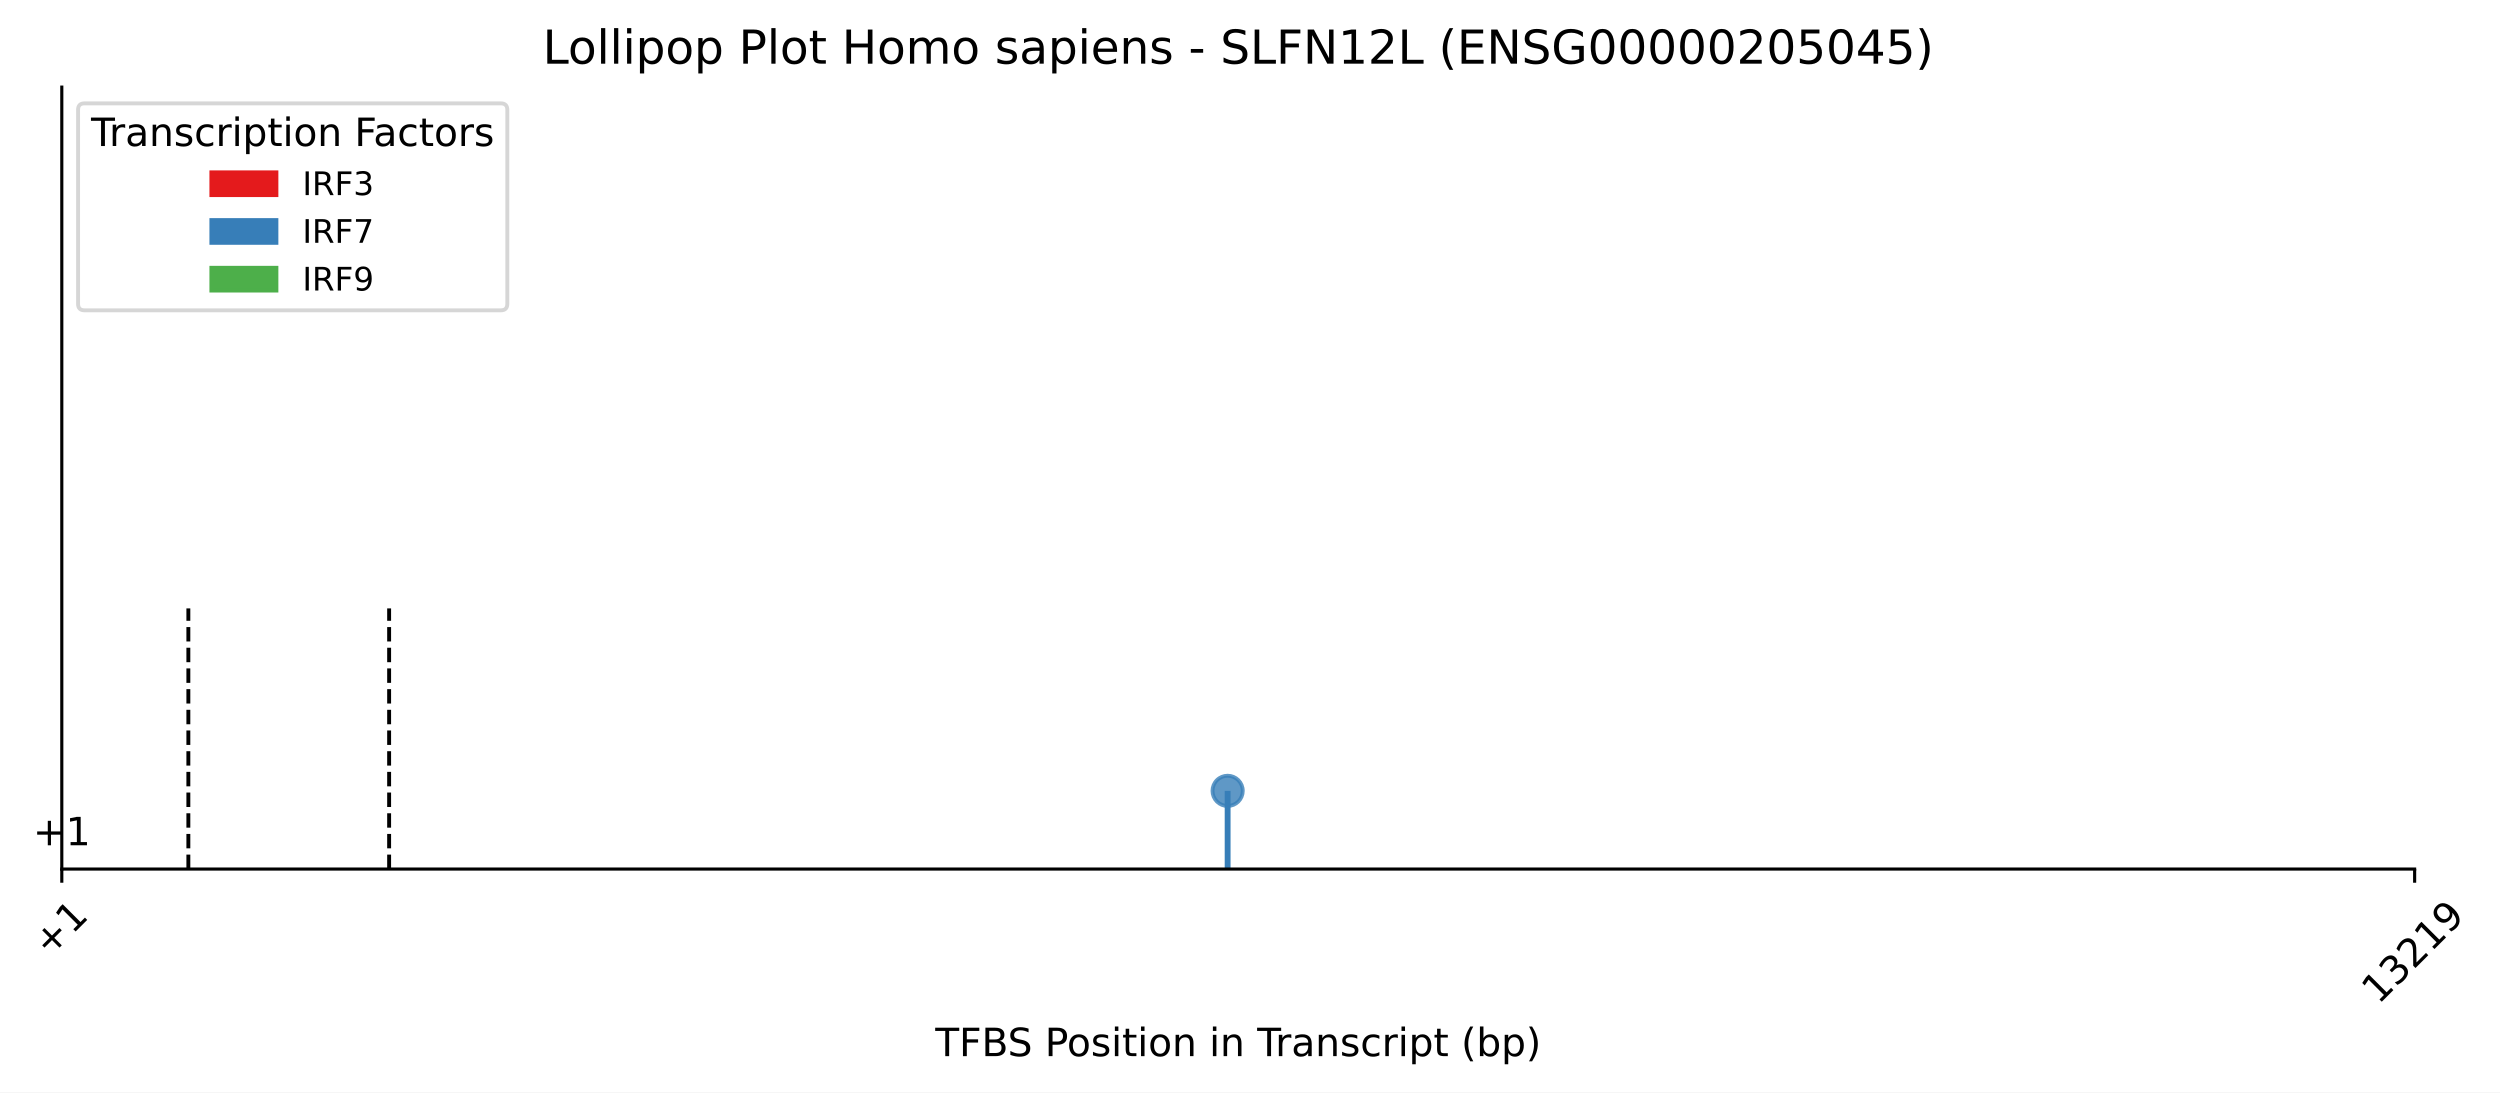
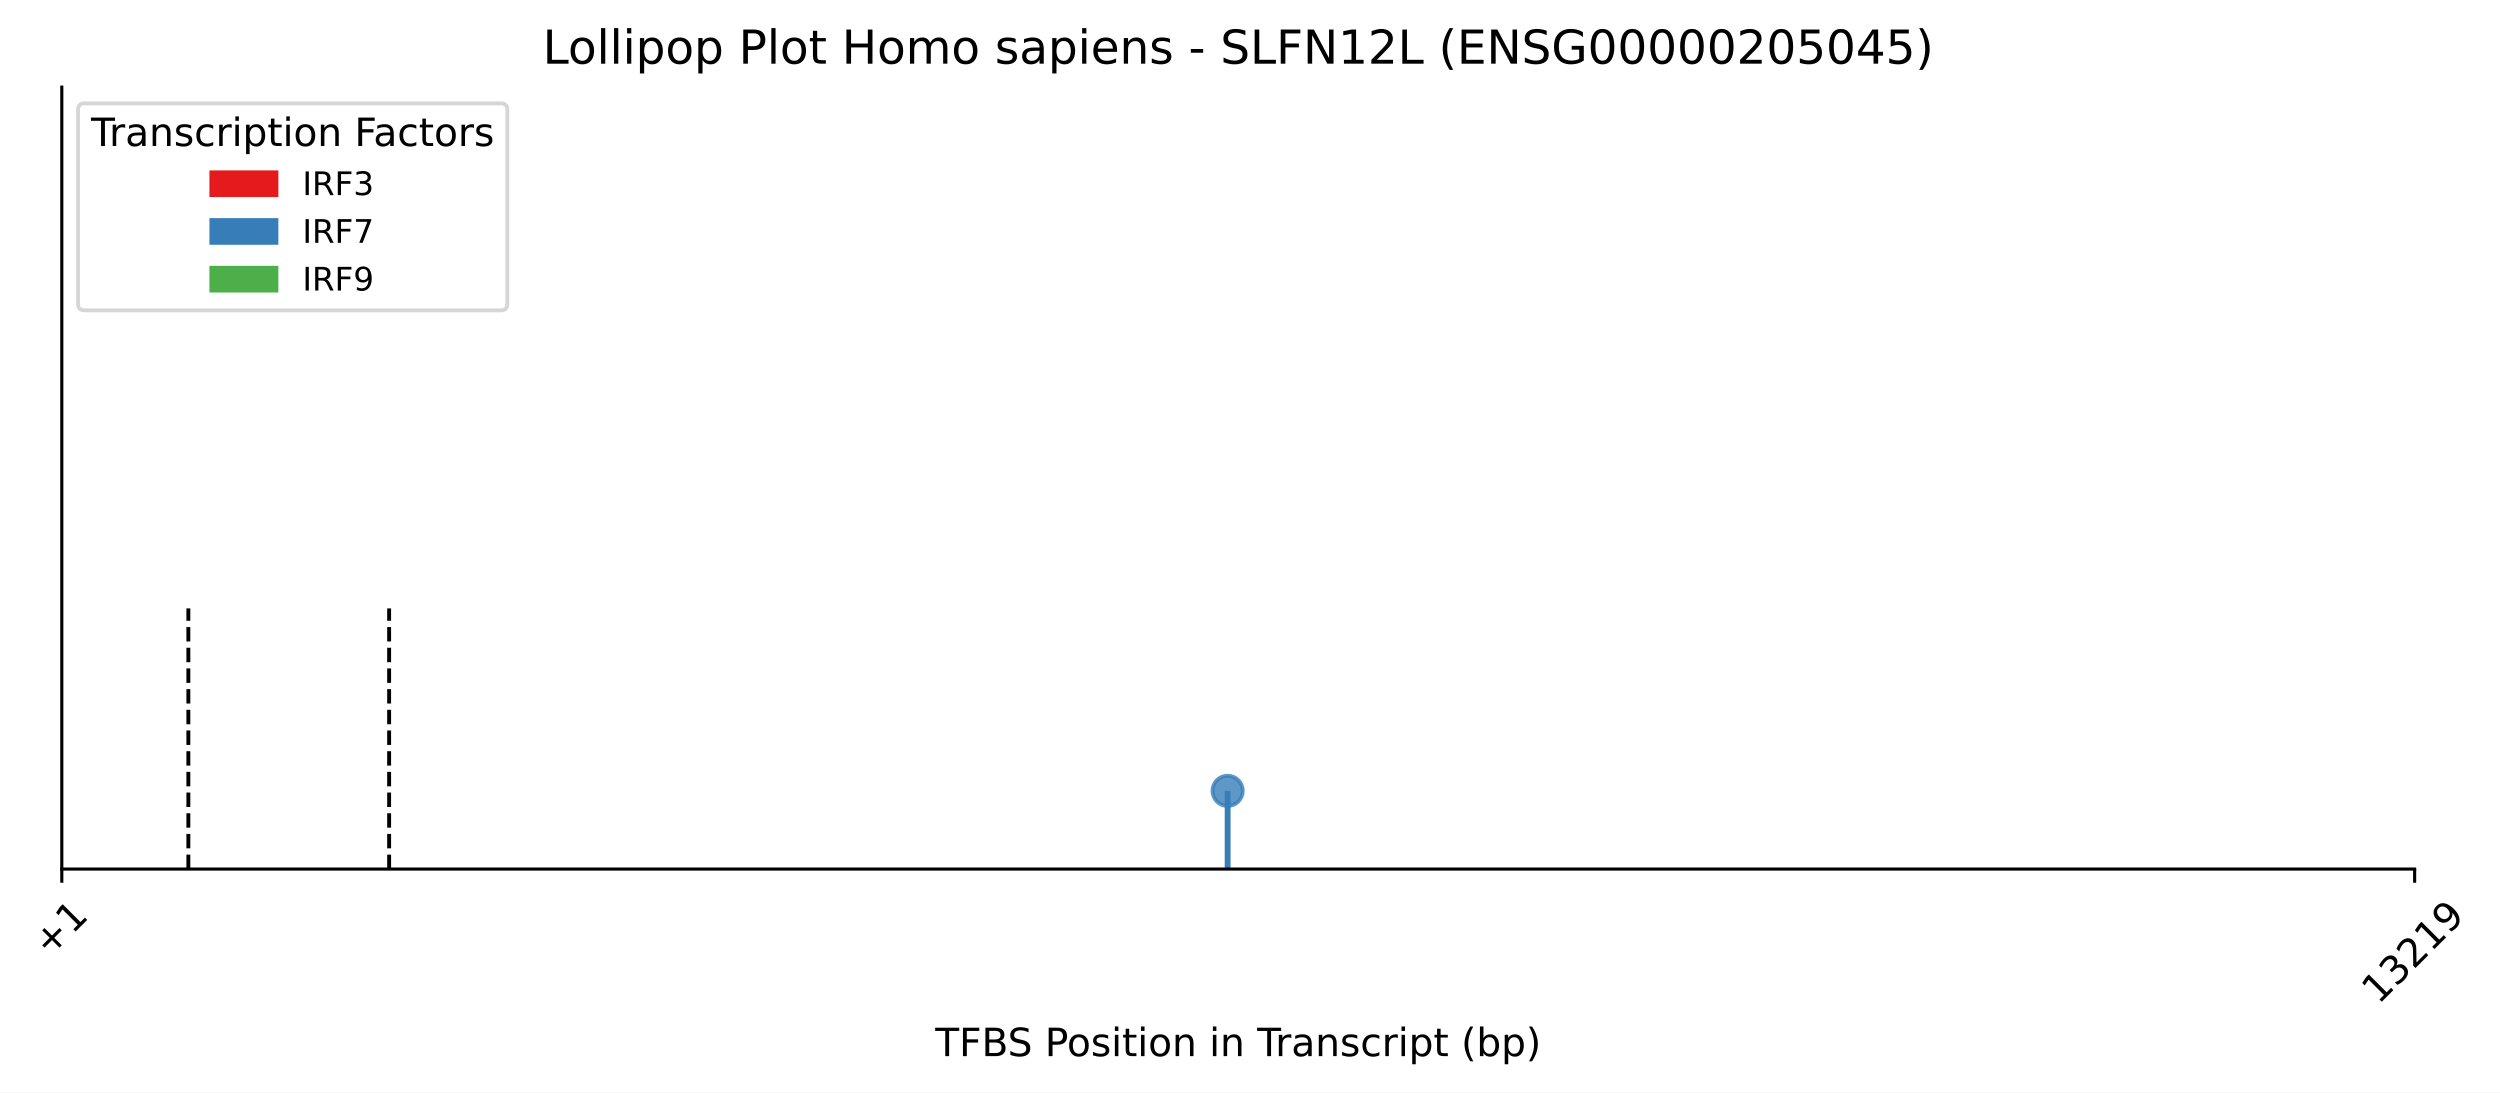
<svg xmlns="http://www.w3.org/2000/svg" xmlns:xlink="http://www.w3.org/1999/xlink" width="640.509pt" height="279.87pt" viewBox="0 0 640.509 279.87" version="1.1">
  <defs>
    <style type="text/css">*{stroke-linejoin: round; stroke-linecap: butt}</style>
  </defs>
  <g id="figure_1">
    <g id="patch_1">
      <path d="M 0 279.87  L 640.509 279.87  L 640.509 0  L 0 0  z " style="fill: #ffffff" />
    </g>
    <g id="axes_1">
      <g id="patch_2">
        <path d="M 15.834 222.654  L 618.639 222.654  L 618.639 22.318  L 15.834 22.318  z " style="fill: #ffffff" />
      </g>
      <g id="matplotlib.axis_1">
        <g id="xtick_1">
          <g id="line2d_1">
            <defs>
-               <path id="m1842321f19" d="M 0 0  L 0 3.5  " style="stroke: #000000; stroke-width: 0.8" />
+               <path id="me89cbda05b" d="M 0 0  L 0 3.5  " style="stroke: #000000; stroke-width: 0.8" />
            </defs>
            <g>
-               <use xlink:href="#m1842321f19" x="15.834" y="222.654" style="stroke: #000000; stroke-width: 0.8" />
+               <use xlink:href="#me89cbda05b" x="15.834" y="222.654" style="stroke: #000000; stroke-width: 0.8" />
            </g>
          </g>
          <g id="text_1">
            <g transform="translate(12.57291 245.4511) rotate(-45) scale(0.1 -0.1)">
              <defs>
                <path id="DejaVuSans-2b" d="M 2944 4013  L 2944 2272  L 4684 2272  L 4684 1741  L 2944 1741  L 2944 0  L 2419 0  L 2419 1741  L 678 1741  L 678 2272  L 2419 2272  L 2419 4013  L 2944 4013  z " transform="scale(0.015625)" />
                <path id="DejaVuSans-31" d="M 794 531  L 1825 531  L 1825 4091  L 703 3866  L 703 4441  L 1819 4666  L 2450 4666  L 2450 531  L 3481 531  L 3481 0  L 794 0  L 794 531  z " transform="scale(0.015625)" />
              </defs>
              <use xlink:href="#DejaVuSans-2b" />
              <use xlink:href="#DejaVuSans-31" x="83.789" />
            </g>
          </g>
        </g>
        <g id="xtick_2">
          <g id="line2d_2">
            <g>
-               <use xlink:href="#m1842321f19" x="618.639" y="222.654" style="stroke: #000000; stroke-width: 0.8" />
+               <use xlink:href="#me89cbda05b" x="618.639" y="222.654" style="stroke: #000000; stroke-width: 0.8" />
            </g>
          </g>
          <g id="text_2">
            <g transform="translate(609.3433 257.5216) rotate(-45) scale(0.1 -0.1)">
              <defs>
                <path id="DejaVuSans-33" d="M 2597 2516  Q 3050 2419 3304 2112  Q 3559 1806 3559 1356  Q 3559 666 3084 287  Q 2609 -91 1734 -91  Q 1441 -91 1130 -33  Q 819 25 488 141  L 488 750  Q 750 597 1062 519  Q 1375 441 1716 441  Q 2309 441 2620 675  Q 2931 909 2931 1356  Q 2931 1769 2642 2001  Q 2353 2234 1838 2234  L 1294 2234  L 1294 2753  L 1863 2753  Q 2328 2753 2575 2939  Q 2822 3125 2822 3475  Q 2822 3834 2567 4026  Q 2313 4219 1838 4219  Q 1578 4219 1281 4162  Q 984 4106 628 3988  L 628 4550  Q 988 4650 1302 4700  Q 1616 4750 1894 4750  Q 2613 4750 3031 4423  Q 3450 4097 3450 3541  Q 3450 3153 3228 2886  Q 3006 2619 2597 2516  z " transform="scale(0.015625)" />
                <path id="DejaVuSans-32" d="M 1228 531  L 3431 531  L 3431 0  L 469 0  L 469 531  Q 828 903 1448 1529  Q 2069 2156 2228 2338  Q 2531 2678 2651 2914  Q 2772 3150 2772 3378  Q 2772 3750 2511 3984  Q 2250 4219 1831 4219  Q 1534 4219 1204 4116  Q 875 4013 500 3803  L 500 4441  Q 881 4594 1212 4672  Q 1544 4750 1819 4750  Q 2544 4750 2975 4387  Q 3406 4025 3406 3419  Q 3406 3131 3298 2873  Q 3191 2616 2906 2266  Q 2828 2175 2409 1742  Q 1991 1309 1228 531  z " transform="scale(0.015625)" />
                <path id="DejaVuSans-39" d="M 703 97  L 703 672  Q 941 559 1184 500  Q 1428 441 1663 441  Q 2288 441 2617 861  Q 2947 1281 2994 2138  Q 2813 1869 2534 1725  Q 2256 1581 1919 1581  Q 1219 1581 811 2004  Q 403 2428 403 3163  Q 403 3881 828 4315  Q 1253 4750 1959 4750  Q 2769 4750 3195 4129  Q 3622 3509 3622 2328  Q 3622 1225 3098 567  Q 2575 -91 1691 -91  Q 1453 -91 1209 -44  Q 966 3 703 97  z M 1959 2075  Q 2384 2075 2632 2365  Q 2881 2656 2881 3163  Q 2881 3666 2632 3958  Q 2384 4250 1959 4250  Q 1534 4250 1286 3958  Q 1038 3666 1038 3163  Q 1038 2656 1286 2365  Q 1534 2075 1959 2075  z " transform="scale(0.015625)" />
              </defs>
              <use xlink:href="#DejaVuSans-31" />
              <use xlink:href="#DejaVuSans-33" x="63.623" />
              <use xlink:href="#DejaVuSans-32" x="127.246" />
              <use xlink:href="#DejaVuSans-31" x="190.869" />
              <use xlink:href="#DejaVuSans-39" x="254.492" />
            </g>
          </g>
        </g>
        <g id="text_3">
          <g transform="translate(239.6242 270.5906) scale(0.1 -0.1)">
            <defs>
              <path id="DejaVuSans-54" d="M -19 4666  L 3928 4666  L 3928 4134  L 2272 4134  L 2272 0  L 1638 0  L 1638 4134  L -19 4134  L -19 4666  z " transform="scale(0.015625)" />
              <path id="DejaVuSans-46" d="M 628 4666  L 3309 4666  L 3309 4134  L 1259 4134  L 1259 2759  L 3109 2759  L 3109 2228  L 1259 2228  L 1259 0  L 628 0  L 628 4666  z " transform="scale(0.015625)" />
              <path id="DejaVuSans-42" d="M 1259 2228  L 1259 519  L 2272 519  Q 2781 519 3026 730  Q 3272 941 3272 1375  Q 3272 1813 3026 2020  Q 2781 2228 2272 2228  L 1259 2228  z M 1259 4147  L 1259 2741  L 2194 2741  Q 2656 2741 2882 2914  Q 3109 3088 3109 3444  Q 3109 3797 2882 3972  Q 2656 4147 2194 4147  L 1259 4147  z M 628 4666  L 2241 4666  Q 2963 4666 3353 4366  Q 3744 4066 3744 3513  Q 3744 3084 3544 2831  Q 3344 2578 2956 2516  Q 3422 2416 3680 2098  Q 3938 1781 3938 1306  Q 3938 681 3513 340  Q 3088 0 2303 0  L 628 0  L 628 4666  z " transform="scale(0.015625)" />
              <path id="DejaVuSans-53" d="M 3425 4513  L 3425 3897  Q 3066 4069 2747 4153  Q 2428 4238 2131 4238  Q 1616 4238 1336 4038  Q 1056 3838 1056 3469  Q 1056 3159 1242 3001  Q 1428 2844 1947 2747  L 2328 2669  Q 3034 2534 3370 2195  Q 3706 1856 3706 1288  Q 3706 609 3251 259  Q 2797 -91 1919 -91  Q 1588 -91 1214 -16  Q 841 59 441 206  L 441 856  Q 825 641 1194 531  Q 1563 422 1919 422  Q 2459 422 2753 634  Q 3047 847 3047 1241  Q 3047 1584 2836 1778  Q 2625 1972 2144 2069  L 1759 2144  Q 1053 2284 737 2584  Q 422 2884 422 3419  Q 422 4038 858 4394  Q 1294 4750 2059 4750  Q 2388 4750 2728 4690  Q 3069 4631 3425 4513  z " transform="scale(0.015625)" />
              <path id="DejaVuSans-20" transform="scale(0.015625)" />
              <path id="DejaVuSans-50" d="M 1259 4147  L 1259 2394  L 2053 2394  Q 2494 2394 2734 2622  Q 2975 2850 2975 3272  Q 2975 3691 2734 3919  Q 2494 4147 2053 4147  L 1259 4147  z M 628 4666  L 2053 4666  Q 2838 4666 3239 4311  Q 3641 3956 3641 3272  Q 3641 2581 3239 2228  Q 2838 1875 2053 1875  L 1259 1875  L 1259 0  L 628 0  L 628 4666  z " transform="scale(0.015625)" />
              <path id="DejaVuSans-6f" d="M 1959 3097  Q 1497 3097 1228 2736  Q 959 2375 959 1747  Q 959 1119 1226 758  Q 1494 397 1959 397  Q 2419 397 2687 759  Q 2956 1122 2956 1747  Q 2956 2369 2687 2733  Q 2419 3097 1959 3097  z M 1959 3584  Q 2709 3584 3137 3096  Q 3566 2609 3566 1747  Q 3566 888 3137 398  Q 2709 -91 1959 -91  Q 1206 -91 779 398  Q 353 888 353 1747  Q 353 2609 779 3096  Q 1206 3584 1959 3584  z " transform="scale(0.015625)" />
              <path id="DejaVuSans-73" d="M 2834 3397  L 2834 2853  Q 2591 2978 2328 3040  Q 2066 3103 1784 3103  Q 1356 3103 1142 2972  Q 928 2841 928 2578  Q 928 2378 1081 2264  Q 1234 2150 1697 2047  L 1894 2003  Q 2506 1872 2764 1633  Q 3022 1394 3022 966  Q 3022 478 2636 193  Q 2250 -91 1575 -91  Q 1294 -91 989 -36  Q 684 19 347 128  L 347 722  Q 666 556 975 473  Q 1284 391 1588 391  Q 1994 391 2212 530  Q 2431 669 2431 922  Q 2431 1156 2273 1281  Q 2116 1406 1581 1522  L 1381 1569  Q 847 1681 609 1914  Q 372 2147 372 2553  Q 372 3047 722 3315  Q 1072 3584 1716 3584  Q 2034 3584 2315 3537  Q 2597 3491 2834 3397  z " transform="scale(0.015625)" />
              <path id="DejaVuSans-69" d="M 603 3500  L 1178 3500  L 1178 0  L 603 0  L 603 3500  z M 603 4863  L 1178 4863  L 1178 4134  L 603 4134  L 603 4863  z " transform="scale(0.015625)" />
              <path id="DejaVuSans-74" d="M 1172 4494  L 1172 3500  L 2356 3500  L 2356 3053  L 1172 3053  L 1172 1153  Q 1172 725 1289 603  Q 1406 481 1766 481  L 2356 481  L 2356 0  L 1766 0  Q 1100 0 847 248  Q 594 497 594 1153  L 594 3053  L 172 3053  L 172 3500  L 594 3500  L 594 4494  L 1172 4494  z " transform="scale(0.015625)" />
              <path id="DejaVuSans-6e" d="M 3513 2113  L 3513 0  L 2938 0  L 2938 2094  Q 2938 2591 2744 2837  Q 2550 3084 2163 3084  Q 1697 3084 1428 2787  Q 1159 2491 1159 1978  L 1159 0  L 581 0  L 581 3500  L 1159 3500  L 1159 2956  Q 1366 3272 1645 3428  Q 1925 3584 2291 3584  Q 2894 3584 3203 3211  Q 3513 2838 3513 2113  z " transform="scale(0.015625)" />
              <path id="DejaVuSans-72" d="M 2631 2963  Q 2534 3019 2420 3045  Q 2306 3072 2169 3072  Q 1681 3072 1420 2755  Q 1159 2438 1159 1844  L 1159 0  L 581 0  L 581 3500  L 1159 3500  L 1159 2956  Q 1341 3275 1631 3429  Q 1922 3584 2338 3584  Q 2397 3584 2469 3576  Q 2541 3569 2628 3553  L 2631 2963  z " transform="scale(0.015625)" />
              <path id="DejaVuSans-61" d="M 2194 1759  Q 1497 1759 1228 1600  Q 959 1441 959 1056  Q 959 750 1161 570  Q 1363 391 1709 391  Q 2188 391 2477 730  Q 2766 1069 2766 1631  L 2766 1759  L 2194 1759  z M 3341 1997  L 3341 0  L 2766 0  L 2766 531  Q 2569 213 2275 61  Q 1981 -91 1556 -91  Q 1019 -91 701 211  Q 384 513 384 1019  Q 384 1609 779 1909  Q 1175 2209 1959 2209  L 2766 2209  L 2766 2266  Q 2766 2663 2505 2880  Q 2244 3097 1772 3097  Q 1472 3097 1187 3025  Q 903 2953 641 2809  L 641 3341  Q 956 3463 1253 3523  Q 1550 3584 1831 3584  Q 2591 3584 2966 3190  Q 3341 2797 3341 1997  z " transform="scale(0.015625)" />
              <path id="DejaVuSans-63" d="M 3122 3366  L 3122 2828  Q 2878 2963 2633 3030  Q 2388 3097 2138 3097  Q 1578 3097 1268 2742  Q 959 2388 959 1747  Q 959 1106 1268 751  Q 1578 397 2138 397  Q 2388 397 2633 464  Q 2878 531 3122 666  L 3122 134  Q 2881 22 2623 -34  Q 2366 -91 2075 -91  Q 1284 -91 818 406  Q 353 903 353 1747  Q 353 2603 823 3093  Q 1294 3584 2113 3584  Q 2378 3584 2631 3529  Q 2884 3475 3122 3366  z " transform="scale(0.015625)" />
              <path id="DejaVuSans-70" d="M 1159 525  L 1159 -1331  L 581 -1331  L 581 3500  L 1159 3500  L 1159 2969  Q 1341 3281 1617 3432  Q 1894 3584 2278 3584  Q 2916 3584 3314 3078  Q 3713 2572 3713 1747  Q 3713 922 3314 415  Q 2916 -91 2278 -91  Q 1894 -91 1617 61  Q 1341 213 1159 525  z M 3116 1747  Q 3116 2381 2855 2742  Q 2594 3103 2138 3103  Q 1681 3103 1420 2742  Q 1159 2381 1159 1747  Q 1159 1113 1420 752  Q 1681 391 2138 391  Q 2594 391 2855 752  Q 3116 1113 3116 1747  z " transform="scale(0.015625)" />
              <path id="DejaVuSans-28" d="M 1984 4856  Q 1566 4138 1362 3434  Q 1159 2731 1159 2009  Q 1159 1288 1364 580  Q 1569 -128 1984 -844  L 1484 -844  Q 1016 -109 783 600  Q 550 1309 550 2009  Q 550 2706 781 3412  Q 1013 4119 1484 4856  L 1984 4856  z " transform="scale(0.015625)" />
              <path id="DejaVuSans-62" d="M 3116 1747  Q 3116 2381 2855 2742  Q 2594 3103 2138 3103  Q 1681 3103 1420 2742  Q 1159 2381 1159 1747  Q 1159 1113 1420 752  Q 1681 391 2138 391  Q 2594 391 2855 752  Q 3116 1113 3116 1747  z M 1159 2969  Q 1341 3281 1617 3432  Q 1894 3584 2278 3584  Q 2916 3584 3314 3078  Q 3713 2572 3713 1747  Q 3713 922 3314 415  Q 2916 -91 2278 -91  Q 1894 -91 1617 61  Q 1341 213 1159 525  L 1159 0  L 581 0  L 581 4863  L 1159 4863  L 1159 2969  z " transform="scale(0.015625)" />
              <path id="DejaVuSans-29" d="M 513 4856  L 1013 4856  Q 1481 4119 1714 3412  Q 1947 2706 1947 2009  Q 1947 1309 1714 600  Q 1481 -109 1013 -844  L 513 -844  Q 928 -128 1133 580  Q 1338 1288 1338 2009  Q 1338 2731 1133 3434  Q 928 4138 513 4856  z " transform="scale(0.015625)" />
            </defs>
            <use xlink:href="#DejaVuSans-54" />
            <use xlink:href="#DejaVuSans-46" x="61.084" />
            <use xlink:href="#DejaVuSans-42" x="118.604" />
            <use xlink:href="#DejaVuSans-53" x="185.457" />
            <use xlink:href="#DejaVuSans-20" x="248.934" />
            <use xlink:href="#DejaVuSans-50" x="280.721" />
            <use xlink:href="#DejaVuSans-6f" x="337.398" />
            <use xlink:href="#DejaVuSans-73" x="398.58" />
            <use xlink:href="#DejaVuSans-69" x="450.68" />
            <use xlink:href="#DejaVuSans-74" x="478.463" />
            <use xlink:href="#DejaVuSans-69" x="517.672" />
            <use xlink:href="#DejaVuSans-6f" x="545.455" />
            <use xlink:href="#DejaVuSans-6e" x="606.637" />
            <use xlink:href="#DejaVuSans-20" x="670.016" />
            <use xlink:href="#DejaVuSans-69" x="701.803" />
            <use xlink:href="#DejaVuSans-6e" x="729.586" />
            <use xlink:href="#DejaVuSans-20" x="792.965" />
            <use xlink:href="#DejaVuSans-54" x="824.752" />
            <use xlink:href="#DejaVuSans-72" x="871.086" />
            <use xlink:href="#DejaVuSans-61" x="912.199" />
            <use xlink:href="#DejaVuSans-6e" x="973.479" />
            <use xlink:href="#DejaVuSans-73" x="1036.857" />
            <use xlink:href="#DejaVuSans-63" x="1088.957" />
            <use xlink:href="#DejaVuSans-72" x="1143.938" />
            <use xlink:href="#DejaVuSans-69" x="1185.051" />
            <use xlink:href="#DejaVuSans-70" x="1212.834" />
            <use xlink:href="#DejaVuSans-74" x="1276.311" />
            <use xlink:href="#DejaVuSans-20" x="1315.52" />
            <use xlink:href="#DejaVuSans-28" x="1347.307" />
            <use xlink:href="#DejaVuSans-62" x="1386.32" />
            <use xlink:href="#DejaVuSans-70" x="1449.797" />
            <use xlink:href="#DejaVuSans-29" x="1513.273" />
          </g>
        </g>
      </g>
      <g id="matplotlib.axis_2" />
      <g id="LineCollection_1">
-         <path d="M 314.523 222.654  L 314.523 202.62  " clip-path="url(#p777da3958c)" style="fill: none; stroke: #377eb8; stroke-width: 1.5" />
+         <path d="M 314.523 222.654  L 314.523 202.62  " clip-path="url(#p2d0b6a38b4)" style="fill: none; stroke: #377eb8; stroke-width: 1.5" />
      </g>
      <g id="line2d_3">
-         <path d="M 48.257 222.654  L 48.257 155.875  " clip-path="url(#p777da3958c)" style="fill: none; stroke-dasharray: 3.7,1.6; stroke-dashoffset: 0; stroke: #000000" />
+         <path d="M 48.257 222.654  L 48.257 155.875  " clip-path="url(#p2d0b6a38b4)" style="fill: none; stroke-dasharray: 3.7,1.6; stroke-dashoffset: 0; stroke: #000000" />
      </g>
      <g id="line2d_4">
-         <path d="M 99.695 222.654  L 99.695 155.875  " clip-path="url(#p777da3958c)" style="fill: none; stroke-dasharray: 3.7,1.6; stroke-dashoffset: 0; stroke: #000000" />
+         <path d="M 99.695 222.654  L 99.695 155.875  " clip-path="url(#p2d0b6a38b4)" style="fill: none; stroke-dasharray: 3.7,1.6; stroke-dashoffset: 0; stroke: #000000" />
      </g>
      <g id="patch_3">
        <path d="M 15.834 222.654  L 15.834 22.318  " style="fill: none; stroke: #000000; stroke-width: 0.8; stroke-linejoin: miter; stroke-linecap: square" />
      </g>
      <g id="patch_4">
        <path d="M 15.834 222.654  L 618.639 222.654  " style="fill: none; stroke: #000000; stroke-width: 0.8; stroke-linejoin: miter; stroke-linecap: square" />
      </g>
      <g id="PathCollection_1">
        <defs>
-           <path id="mfe82c09104" d="M 0 3.873  C 1.027 3.873 2.012 3.465 2.739 2.739  C 3.465 2.012 3.873 1.027 3.873 0  C 3.873 -1.027 3.465 -2.012 2.739 -2.739  C 2.012 -3.465 1.027 -3.873 0 -3.873  C -1.027 -3.873 -2.012 -3.465 -2.739 -2.739  C -3.465 -2.012 -3.873 -1.027 -3.873 0  C -3.873 1.027 -3.465 2.012 -2.739 2.739  C -2.012 3.465 -1.027 3.873 0 3.873  z " style="stroke: #377eb8; stroke-opacity: 0.8" />
+           <path id="mf14ece4458" d="M 0 3.873  C 1.027 3.873 2.012 3.465 2.739 2.739  C 3.465 2.012 3.873 1.027 3.873 0  C 3.873 -1.027 3.465 -2.012 2.739 -2.739  C 2.012 -3.465 1.027 -3.873 0 -3.873  C -1.027 -3.873 -2.012 -3.465 -2.739 -2.739  C -3.465 -2.012 -3.873 -1.027 -3.873 0  C -3.873 1.027 -3.465 2.012 -2.739 2.739  C -2.012 3.465 -1.027 3.873 0 3.873  z " style="stroke: #377eb8; stroke-opacity: 0.8" />
        </defs>
-         <g clip-path="url(#p777da3958c)">
-           <use xlink:href="#mfe82c09104" x="314.523" y="202.62" style="fill: #377eb8; fill-opacity: 0.8; stroke: #377eb8; stroke-opacity: 0.8" />
+         <g clip-path="url(#p2d0b6a38b4)">
+           <use xlink:href="#mf14ece4458" x="314.523" y="202.62" style="fill: #377eb8; fill-opacity: 0.8; stroke: #377eb8; stroke-opacity: 0.8" />
        </g>
      </g>
      <g id="text_4">
-         <g transform="translate(8.462791 216.5675) scale(0.1 -0.1)">
-           <use xlink:href="#DejaVuSans-2b" />
-           <use xlink:href="#DejaVuSans-31" x="83.789" />
-         </g>
-       </g>
-       <g id="text_5">
        <g transform="translate(139.0433 16.31812) scale(0.12 -0.12)">
          <defs>
            <path id="DejaVuSans-4c" d="M 628 4666  L 1259 4666  L 1259 531  L 3531 531  L 3531 0  L 628 0  L 628 4666  z " transform="scale(0.015625)" />
            <path id="DejaVuSans-6c" d="M 603 4863  L 1178 4863  L 1178 0  L 603 0  L 603 4863  z " transform="scale(0.015625)" />
            <path id="DejaVuSans-48" d="M 628 4666  L 1259 4666  L 1259 2753  L 3553 2753  L 3553 4666  L 4184 4666  L 4184 0  L 3553 0  L 3553 2222  L 1259 2222  L 1259 0  L 628 0  L 628 4666  z " transform="scale(0.015625)" />
            <path id="DejaVuSans-6d" d="M 3328 2828  Q 3544 3216 3844 3400  Q 4144 3584 4550 3584  Q 5097 3584 5394 3201  Q 5691 2819 5691 2113  L 5691 0  L 5113 0  L 5113 2094  Q 5113 2597 4934 2840  Q 4756 3084 4391 3084  Q 3944 3084 3684 2787  Q 3425 2491 3425 1978  L 3425 0  L 2847 0  L 2847 2094  Q 2847 2600 2669 2842  Q 2491 3084 2119 3084  Q 1678 3084 1418 2786  Q 1159 2488 1159 1978  L 1159 0  L 581 0  L 581 3500  L 1159 3500  L 1159 2956  Q 1356 3278 1631 3431  Q 1906 3584 2284 3584  Q 2666 3584 2933 3390  Q 3200 3197 3328 2828  z " transform="scale(0.015625)" />
            <path id="DejaVuSans-65" d="M 3597 1894  L 3597 1613  L 953 1613  Q 991 1019 1311 708  Q 1631 397 2203 397  Q 2534 397 2845 478  Q 3156 559 3463 722  L 3463 178  Q 3153 47 2828 -22  Q 2503 -91 2169 -91  Q 1331 -91 842 396  Q 353 884 353 1716  Q 353 2575 817 3079  Q 1281 3584 2069 3584  Q 2775 3584 3186 3129  Q 3597 2675 3597 1894  z M 3022 2063  Q 3016 2534 2758 2815  Q 2500 3097 2075 3097  Q 1594 3097 1305 2825  Q 1016 2553 972 2059  L 3022 2063  z " transform="scale(0.015625)" />
            <path id="DejaVuSans-2d" d="M 313 2009  L 1997 2009  L 1997 1497  L 313 1497  L 313 2009  z " transform="scale(0.015625)" />
            <path id="DejaVuSans-4e" d="M 628 4666  L 1478 4666  L 3547 763  L 3547 4666  L 4159 4666  L 4159 0  L 3309 0  L 1241 3903  L 1241 0  L 628 0  L 628 4666  z " transform="scale(0.015625)" />
            <path id="DejaVuSans-45" d="M 628 4666  L 3578 4666  L 3578 4134  L 1259 4134  L 1259 2753  L 3481 2753  L 3481 2222  L 1259 2222  L 1259 531  L 3634 531  L 3634 0  L 628 0  L 628 4666  z " transform="scale(0.015625)" />
            <path id="DejaVuSans-47" d="M 3809 666  L 3809 1919  L 2778 1919  L 2778 2438  L 4434 2438  L 4434 434  Q 4069 175 3628 42  Q 3188 -91 2688 -91  Q 1594 -91 976 548  Q 359 1188 359 2328  Q 359 3472 976 4111  Q 1594 4750 2688 4750  Q 3144 4750 3555 4637  Q 3966 4525 4313 4306  L 4313 3634  Q 3963 3931 3569 4081  Q 3175 4231 2741 4231  Q 1884 4231 1454 3753  Q 1025 3275 1025 2328  Q 1025 1384 1454 906  Q 1884 428 2741 428  Q 3075 428 3337 486  Q 3600 544 3809 666  z " transform="scale(0.015625)" />
            <path id="DejaVuSans-30" d="M 2034 4250  Q 1547 4250 1301 3770  Q 1056 3291 1056 2328  Q 1056 1369 1301 889  Q 1547 409 2034 409  Q 2525 409 2770 889  Q 3016 1369 3016 2328  Q 3016 3291 2770 3770  Q 2525 4250 2034 4250  z M 2034 4750  Q 2819 4750 3233 4129  Q 3647 3509 3647 2328  Q 3647 1150 3233 529  Q 2819 -91 2034 -91  Q 1250 -91 836 529  Q 422 1150 422 2328  Q 422 3509 836 4129  Q 1250 4750 2034 4750  z " transform="scale(0.015625)" />
            <path id="DejaVuSans-35" d="M 691 4666  L 3169 4666  L 3169 4134  L 1269 4134  L 1269 2991  Q 1406 3038 1543 3061  Q 1681 3084 1819 3084  Q 2600 3084 3056 2656  Q 3513 2228 3513 1497  Q 3513 744 3044 326  Q 2575 -91 1722 -91  Q 1428 -91 1123 -41  Q 819 9 494 109  L 494 744  Q 775 591 1075 516  Q 1375 441 1709 441  Q 2250 441 2565 725  Q 2881 1009 2881 1497  Q 2881 1984 2565 2268  Q 2250 2553 1709 2553  Q 1456 2553 1204 2497  Q 953 2441 691 2322  L 691 4666  z " transform="scale(0.015625)" />
            <path id="DejaVuSans-34" d="M 2419 4116  L 825 1625  L 2419 1625  L 2419 4116  z M 2253 4666  L 3047 4666  L 3047 1625  L 3713 1625  L 3713 1100  L 3047 1100  L 3047 0  L 2419 0  L 2419 1100  L 313 1100  L 313 1709  L 2253 4666  z " transform="scale(0.015625)" />
          </defs>
          <use xlink:href="#DejaVuSans-4c" />
          <use xlink:href="#DejaVuSans-6f" x="53.963" />
          <use xlink:href="#DejaVuSans-6c" x="115.145" />
          <use xlink:href="#DejaVuSans-6c" x="142.928" />
          <use xlink:href="#DejaVuSans-69" x="170.711" />
          <use xlink:href="#DejaVuSans-70" x="198.494" />
          <use xlink:href="#DejaVuSans-6f" x="261.971" />
          <use xlink:href="#DejaVuSans-70" x="323.152" />
          <use xlink:href="#DejaVuSans-20" x="386.629" />
          <use xlink:href="#DejaVuSans-50" x="418.416" />
          <use xlink:href="#DejaVuSans-6c" x="478.719" />
          <use xlink:href="#DejaVuSans-6f" x="506.502" />
          <use xlink:href="#DejaVuSans-74" x="567.684" />
          <use xlink:href="#DejaVuSans-20" x="606.893" />
          <use xlink:href="#DejaVuSans-48" x="638.68" />
          <use xlink:href="#DejaVuSans-6f" x="713.875" />
          <use xlink:href="#DejaVuSans-6d" x="775.057" />
          <use xlink:href="#DejaVuSans-6f" x="872.469" />
          <use xlink:href="#DejaVuSans-20" x="933.65" />
          <use xlink:href="#DejaVuSans-73" x="965.438" />
          <use xlink:href="#DejaVuSans-61" x="1017.537" />
          <use xlink:href="#DejaVuSans-70" x="1078.816" />
          <use xlink:href="#DejaVuSans-69" x="1142.293" />
          <use xlink:href="#DejaVuSans-65" x="1170.076" />
          <use xlink:href="#DejaVuSans-6e" x="1231.6" />
          <use xlink:href="#DejaVuSans-73" x="1294.979" />
          <use xlink:href="#DejaVuSans-20" x="1347.078" />
          <use xlink:href="#DejaVuSans-2d" x="1378.865" />
          <use xlink:href="#DejaVuSans-20" x="1414.949" />
          <use xlink:href="#DejaVuSans-53" x="1446.736" />
          <use xlink:href="#DejaVuSans-4c" x="1510.213" />
          <use xlink:href="#DejaVuSans-46" x="1565.926" />
          <use xlink:href="#DejaVuSans-4e" x="1623.445" />
          <use xlink:href="#DejaVuSans-31" x="1698.25" />
          <use xlink:href="#DejaVuSans-32" x="1761.873" />
          <use xlink:href="#DejaVuSans-4c" x="1825.496" />
          <use xlink:href="#DejaVuSans-20" x="1881.209" />
          <use xlink:href="#DejaVuSans-28" x="1912.996" />
          <use xlink:href="#DejaVuSans-45" x="1952.01" />
          <use xlink:href="#DejaVuSans-4e" x="2015.193" />
          <use xlink:href="#DejaVuSans-53" x="2089.998" />
          <use xlink:href="#DejaVuSans-47" x="2153.475" />
          <use xlink:href="#DejaVuSans-30" x="2230.965" />
          <use xlink:href="#DejaVuSans-30" x="2294.588" />
          <use xlink:href="#DejaVuSans-30" x="2358.211" />
          <use xlink:href="#DejaVuSans-30" x="2421.834" />
          <use xlink:href="#DejaVuSans-30" x="2485.457" />
          <use xlink:href="#DejaVuSans-32" x="2549.08" />
          <use xlink:href="#DejaVuSans-30" x="2612.703" />
          <use xlink:href="#DejaVuSans-35" x="2676.326" />
          <use xlink:href="#DejaVuSans-30" x="2739.949" />
          <use xlink:href="#DejaVuSans-34" x="2803.572" />
          <use xlink:href="#DejaVuSans-35" x="2867.195" />
          <use xlink:href="#DejaVuSans-29" x="2930.818" />
        </g>
      </g>
      <g id="legend_1">
        <g id="patch_5">
          <path d="M 21.665 79.506  L 128.309 79.506  Q 129.975 79.506 129.975 77.84  L 129.975 28.149  Q 129.975 26.483 128.309 26.483  L 21.665 26.483  Q 19.999 26.483 19.999 28.149  L 19.999 77.84  Q 19.999 79.506 21.665 79.506  z " style="fill: #ffffff; opacity: 0.8; stroke: #cccccc; stroke-linejoin: miter" />
        </g>
-         <g id="text_6">
+         <g id="text_5">
          <g transform="translate(23.33088 37.41356) scale(0.1 -0.1)">
            <use xlink:href="#DejaVuSans-54" />
            <use xlink:href="#DejaVuSans-72" x="46.334" />
            <use xlink:href="#DejaVuSans-61" x="87.447" />
            <use xlink:href="#DejaVuSans-6e" x="148.727" />
            <use xlink:href="#DejaVuSans-73" x="212.105" />
            <use xlink:href="#DejaVuSans-63" x="264.205" />
            <use xlink:href="#DejaVuSans-72" x="319.186" />
            <use xlink:href="#DejaVuSans-69" x="360.299" />
            <use xlink:href="#DejaVuSans-70" x="388.082" />
            <use xlink:href="#DejaVuSans-74" x="451.559" />
            <use xlink:href="#DejaVuSans-69" x="490.768" />
            <use xlink:href="#DejaVuSans-6f" x="518.551" />
            <use xlink:href="#DejaVuSans-6e" x="579.732" />
            <use xlink:href="#DejaVuSans-20" x="643.111" />
            <use xlink:href="#DejaVuSans-46" x="674.898" />
            <use xlink:href="#DejaVuSans-61" x="723.293" />
            <use xlink:href="#DejaVuSans-63" x="784.572" />
            <use xlink:href="#DejaVuSans-74" x="839.553" />
            <use xlink:href="#DejaVuSans-6f" x="878.762" />
            <use xlink:href="#DejaVuSans-72" x="939.943" />
            <use xlink:href="#DejaVuSans-73" x="981.057" />
          </g>
        </g>
        <g id="patch_6">
          <path d="M 54.157 49.988  L 70.817 49.988  L 70.817 44.157  L 54.157 44.157  z " style="fill: #e41a1c; stroke: #e41a1c; stroke-linejoin: miter" />
        </g>
-         <g id="text_7">
+         <g id="text_6">
          <g transform="translate(77.48093 49.98775) scale(0.0833 -0.0833)">
            <defs>
              <path id="DejaVuSans-49" d="M 628 4666  L 1259 4666  L 1259 0  L 628 0  L 628 4666  z " transform="scale(0.015625)" />
              <path id="DejaVuSans-52" d="M 2841 2188  Q 3044 2119 3236 1894  Q 3428 1669 3622 1275  L 4263 0  L 3584 0  L 2988 1197  Q 2756 1666 2539 1819  Q 2322 1972 1947 1972  L 1259 1972  L 1259 0  L 628 0  L 628 4666  L 2053 4666  Q 2853 4666 3247 4331  Q 3641 3997 3641 3322  Q 3641 2881 3436 2590  Q 3231 2300 2841 2188  z M 1259 4147  L 1259 2491  L 2053 2491  Q 2509 2491 2742 2702  Q 2975 2913 2975 3322  Q 2975 3731 2742 3939  Q 2509 4147 2053 4147  L 1259 4147  z " transform="scale(0.015625)" />
            </defs>
            <use xlink:href="#DejaVuSans-49" />
            <use xlink:href="#DejaVuSans-52" x="29.492" />
            <use xlink:href="#DejaVuSans-46" x="98.975" />
            <use xlink:href="#DejaVuSans-33" x="156.494" />
          </g>
        </g>
        <g id="patch_7">
          <path d="M 54.157 62.215  L 70.817 62.215  L 70.817 56.384  L 54.157 56.384  z " style="fill: #377eb8; stroke: #377eb8; stroke-linejoin: miter" />
        </g>
-         <g id="text_8">
+         <g id="text_7">
          <g transform="translate(77.48093 62.21463) scale(0.0833 -0.0833)">
            <defs>
              <path id="DejaVuSans-37" d="M 525 4666  L 3525 4666  L 3525 4397  L 1831 0  L 1172 0  L 2766 4134  L 525 4134  L 525 4666  z " transform="scale(0.015625)" />
            </defs>
            <use xlink:href="#DejaVuSans-49" />
            <use xlink:href="#DejaVuSans-52" x="29.492" />
            <use xlink:href="#DejaVuSans-46" x="98.975" />
            <use xlink:href="#DejaVuSans-37" x="156.494" />
          </g>
        </g>
        <g id="patch_8">
          <path d="M 54.157 74.442  L 70.817 74.442  L 70.817 68.611  L 54.157 68.611  z " style="fill: #4daf4a; stroke: #4daf4a; stroke-linejoin: miter" />
        </g>
-         <g id="text_9">
+         <g id="text_8">
          <g transform="translate(77.48093 74.44151) scale(0.0833 -0.0833)">
            <use xlink:href="#DejaVuSans-49" />
            <use xlink:href="#DejaVuSans-52" x="29.492" />
            <use xlink:href="#DejaVuSans-46" x="98.975" />
            <use xlink:href="#DejaVuSans-39" x="156.494" />
          </g>
        </g>
      </g>
    </g>
  </g>
  <defs>
-     <clipPath id="p777da3958c">
+     <clipPath id="p2d0b6a38b4">
      <rect x="15.834" y="22.318" width="602.806" height="200.336" />
    </clipPath>
  </defs>
</svg>
